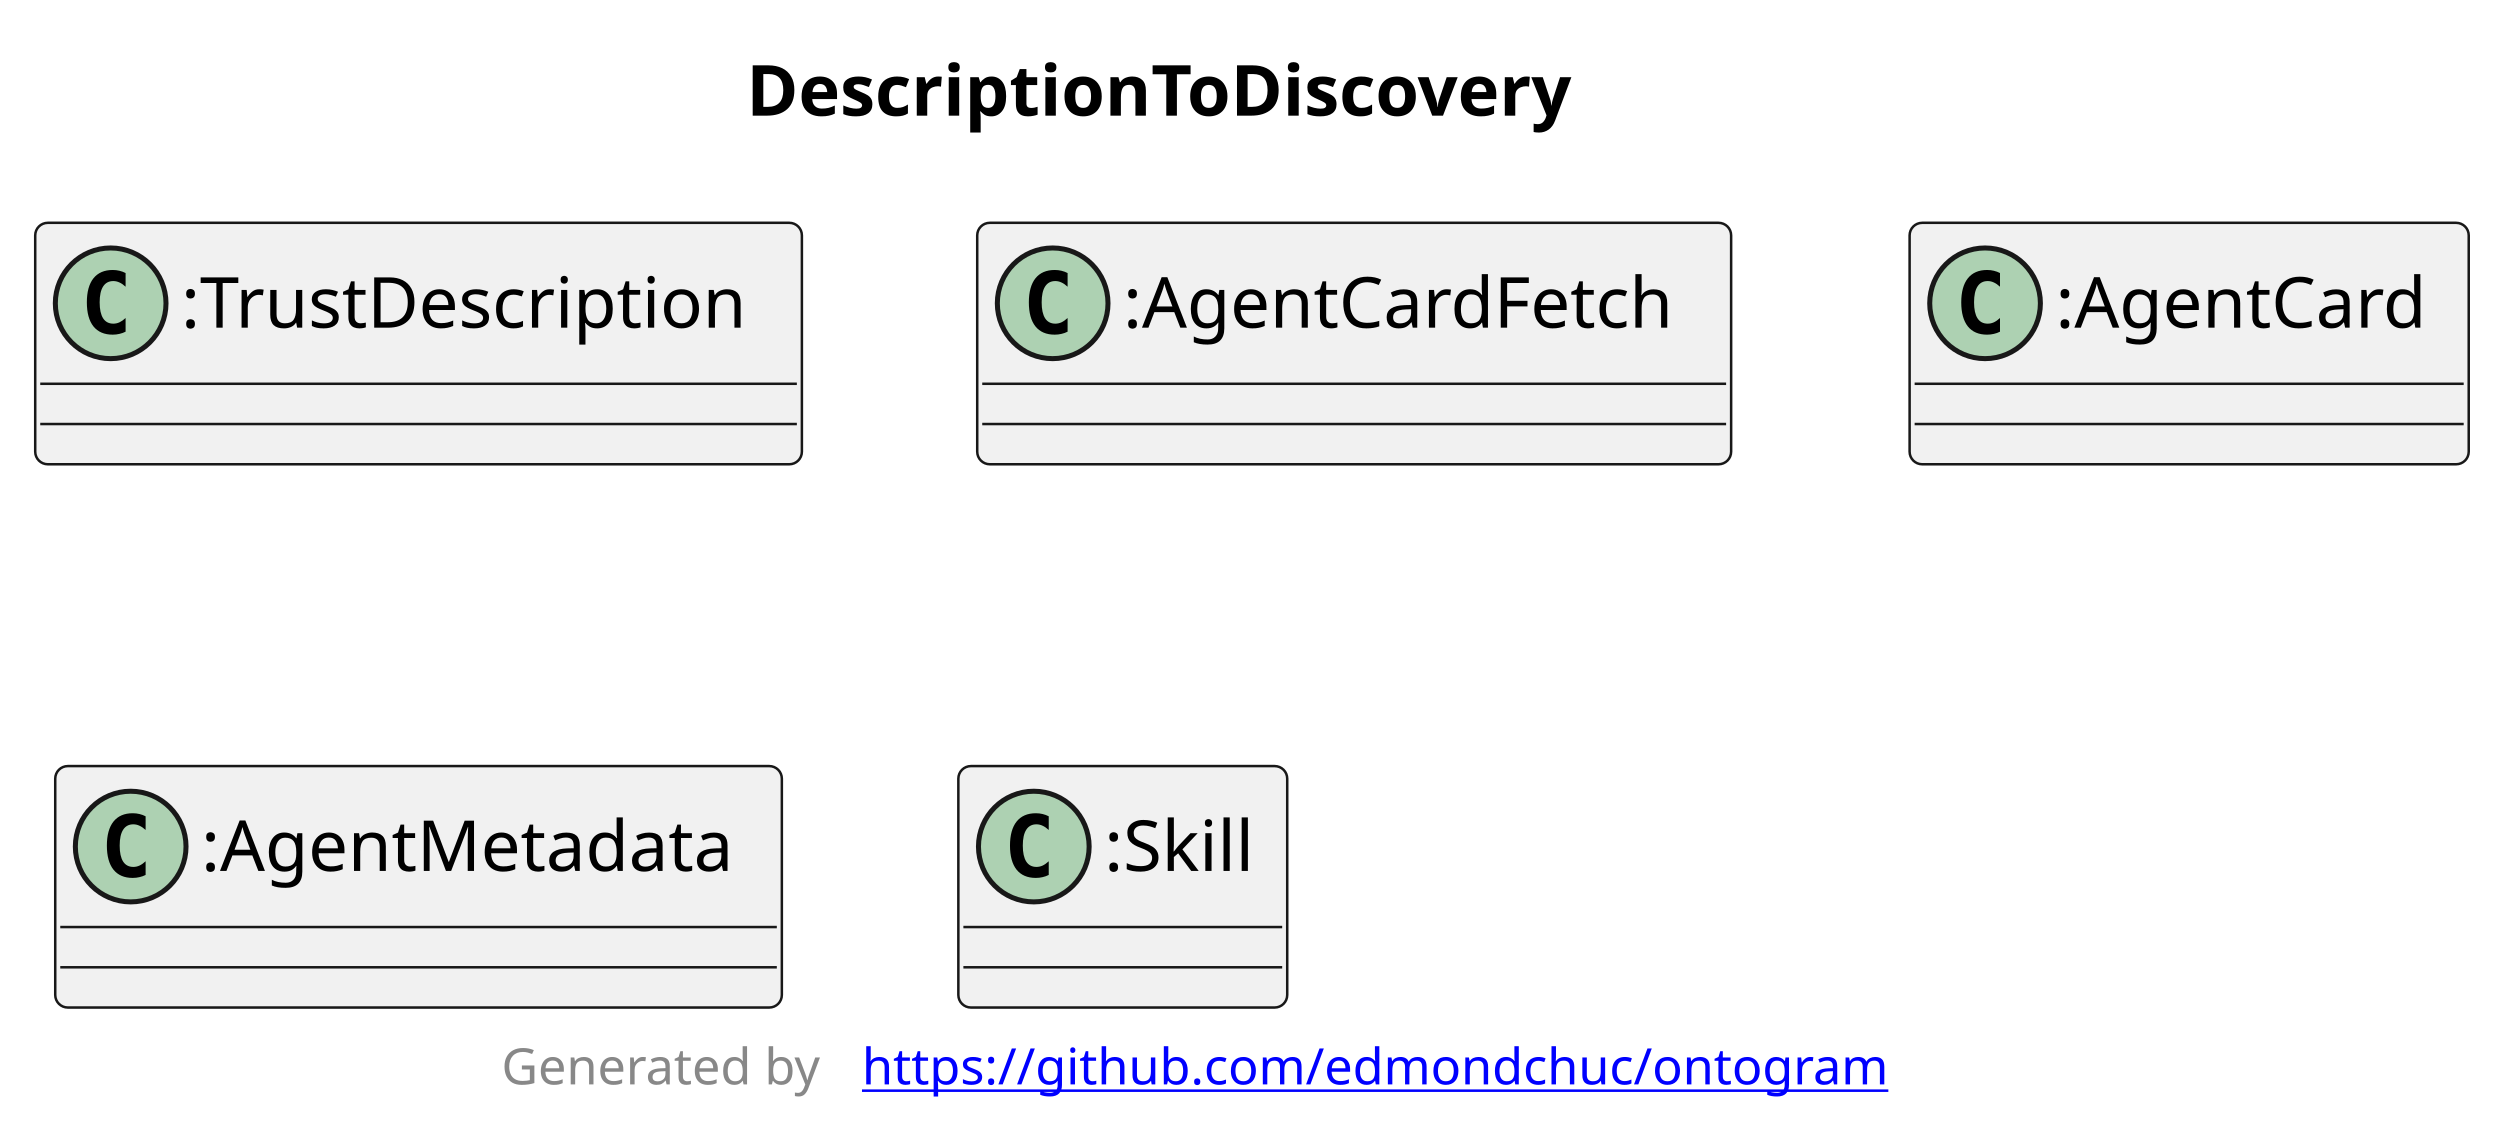
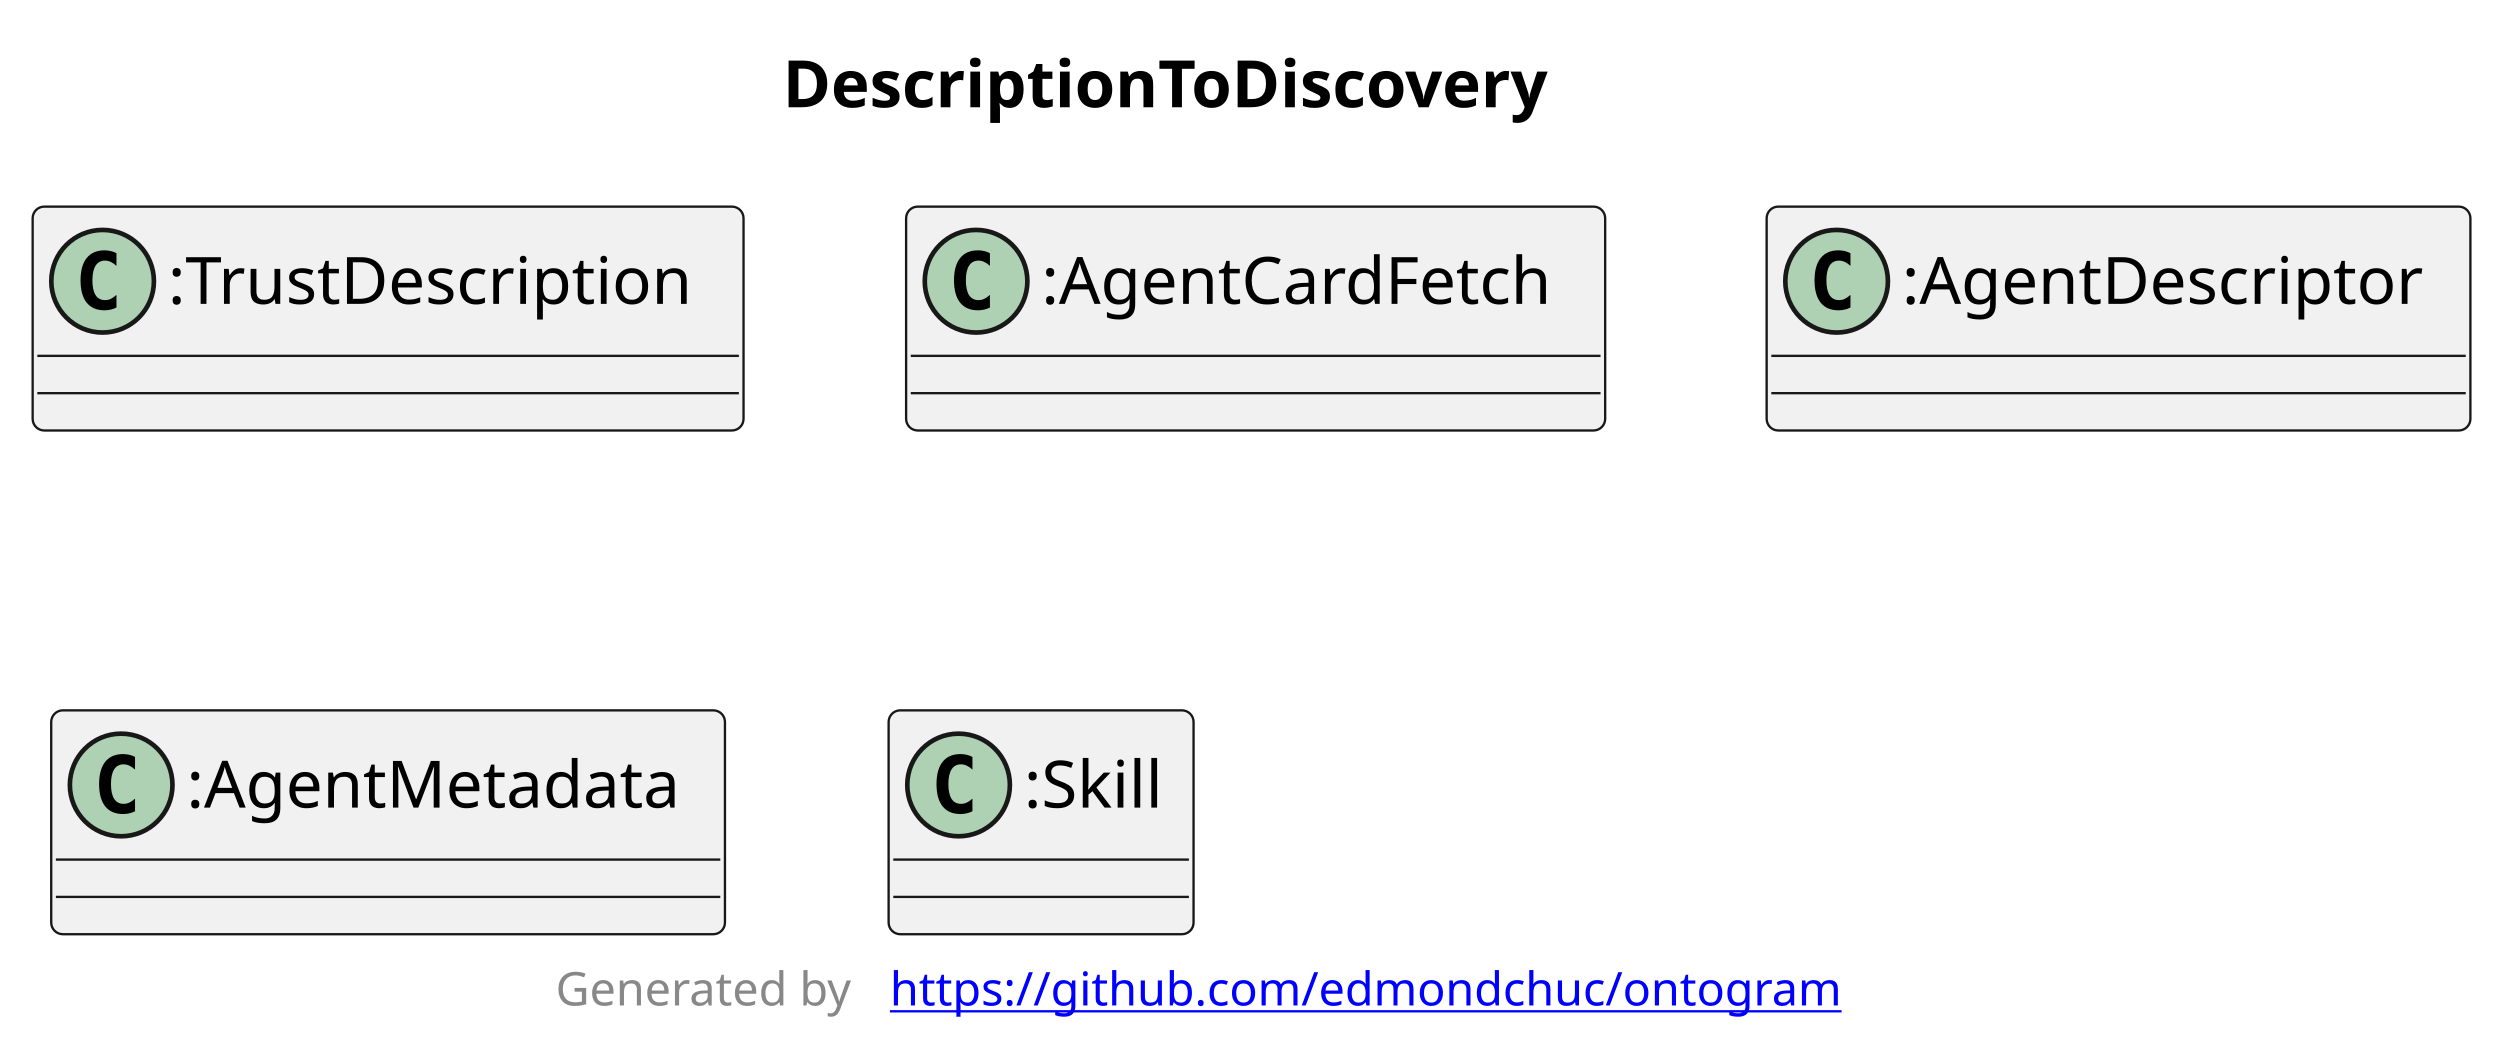
- <svg xmlns="http://www.w3.org/2000/svg" xmlns:xlink="http://www.w3.org/1999/xlink" contentStyleType="text/css" data-diagram-type="CLASS" height="225px" preserveAspectRatio="none" style="width:497px;height:225px;background:#FFFFFF;" version="1.1" viewBox="0 0 497 225" width="497px" zoomAndPan="magnify">
+ <svg xmlns="http://www.w3.org/2000/svg" xmlns:xlink="http://www.w3.org/1999/xlink" contentStyleType="text/css" data-diagram-type="CLASS" height="225px" preserveAspectRatio="none" style="width:536px;height:225px;background:#FFFFFF;" version="1.1" viewBox="0 0 536 225" width="536px" zoomAndPan="magnify">
  <defs />
  <g>
    <g class="title" data-source-line="1">
-       <text fill="#000000" font-family="sans-serif" font-size="14" font-weight="bold" lengthAdjust="spacing" textLength="187.038" x="148.373" y="22.995">DescriptionToDiscovery</text>
+       <text fill="#000000" font-family="sans-serif" font-size="14" font-weight="bold" lengthAdjust="spacing" textLength="187.038" x="167.808" y="22.995">DescriptionToDiscovery</text>
    </g>
    <g class="entity" data-qualified-name=".TrustDescription" data-source-line="2" id="ent0002">
      <a href="https://www.agentictrust.io/ontology/agentictrust#TrustDescription" target="_top" title="https://www.agentictrust.io/ontology/agentictrust#TrustDescription" xlink:actuate="onRequest" xlink:href="https://www.agentictrust.io/ontology/agentictrust#TrustDescription" xlink:show="new" xlink:title="https://www.agentictrust.io/ontology/agentictrust#TrustDescription" xlink:type="simple">
        <rect fill="#F1F1F1" height="48" rx="2.5" ry="2.5" style="stroke:#181818;stroke-width:0.5;" width="152.415" x="7" y="44.297" />
        <ellipse cx="22" cy="60.297" fill="#ADD1B2" rx="11" ry="11" style="stroke:#181818;stroke-width:1;" />
        <path d="M24.969,65.938 Q24.391,66.234 23.75,66.375 Q23.109,66.531 22.406,66.531 Q19.906,66.531 18.578,64.891 Q17.266,63.234 17.266,60.109 Q17.266,56.984 18.578,55.328 Q19.906,53.672 22.406,53.672 Q23.109,53.672 23.75,53.828 Q24.406,53.984 24.969,54.281 L24.969,57 Q24.344,56.422 23.75,56.156 Q23.156,55.875 22.531,55.875 Q21.188,55.875 20.5,56.953 Q19.812,58.016 19.812,60.109 Q19.812,62.203 20.5,63.281 Q21.188,64.344 22.531,64.344 Q23.156,64.344 23.75,64.078 Q24.344,63.797 24.969,63.219 L24.969,65.938 Z " fill="#000000" />
        <text fill="#000000" font-family="sans-serif" font-size="14" lengthAdjust="spacing" textLength="120.415" x="36" y="65.144">:TrustDescription</text>
        <line style="stroke:#181818;stroke-width:0.5;" x1="8" x2="158.415" y1="76.297" y2="76.297" />
        <line style="stroke:#181818;stroke-width:0.5;" x1="8" x2="158.415" y1="84.297" y2="84.297" />
      </a>
    </g>
    <g class="entity" data-qualified-name=".AgentCardFetch" data-source-line="4" id="ent0003">
      <a href="https://www.agentictrust.io/ontology/agentictrust#AgentCardFetch" target="_top" title="https://www.agentictrust.io/ontology/agentictrust#AgentCardFetch" xlink:actuate="onRequest" xlink:href="https://www.agentictrust.io/ontology/agentictrust#AgentCardFetch" xlink:show="new" xlink:title="https://www.agentictrust.io/ontology/agentictrust#AgentCardFetch" xlink:type="simple">
        <rect fill="#F1F1F1" height="48" rx="2.5" ry="2.5" style="stroke:#181818;stroke-width:0.5;" width="149.879" x="194.27" y="44.297" />
        <ellipse cx="209.27" cy="60.297" fill="#ADD1B2" rx="11" ry="11" style="stroke:#181818;stroke-width:1;" />
        <path d="M212.239,65.938 Q211.661,66.234 211.02,66.375 Q210.379,66.531 209.676,66.531 Q207.176,66.531 205.848,64.891 Q204.536,63.234 204.536,60.109 Q204.536,56.984 205.848,55.328 Q207.176,53.672 209.676,53.672 Q210.379,53.672 211.02,53.828 Q211.676,53.984 212.239,54.281 L212.239,57 Q211.614,56.422 211.02,56.156 Q210.426,55.875 209.801,55.875 Q208.458,55.875 207.77,56.953 Q207.083,58.016 207.083,60.109 Q207.083,62.203 207.77,63.281 Q208.458,64.344 209.801,64.344 Q210.426,64.344 211.02,64.078 Q211.614,63.797 212.239,63.219 L212.239,65.938 Z " fill="#000000" />
        <text fill="#000000" font-family="sans-serif" font-size="14" lengthAdjust="spacing" textLength="117.879" x="223.27" y="65.144">:AgentCardFetch</text>
        <line style="stroke:#181818;stroke-width:0.5;" x1="195.27" x2="343.149" y1="76.297" y2="76.297" />
        <line style="stroke:#181818;stroke-width:0.5;" x1="195.27" x2="343.149" y1="84.297" y2="84.297" />
      </a>
    </g>
-     <g class="entity" data-qualified-name=".AgentCard" data-source-line="6" id="ent0004">
-       <a href="https://www.agentictrust.io/ontology/agentictrust#AgentCard" target="_top" title="https://www.agentictrust.io/ontology/agentictrust#AgentCard" xlink:actuate="onRequest" xlink:href="https://www.agentictrust.io/ontology/agentictrust#AgentCard" xlink:show="new" xlink:title="https://www.agentictrust.io/ontology/agentictrust#AgentCard" xlink:type="simple">
-         <rect fill="#F1F1F1" height="48" rx="2.5" ry="2.5" style="stroke:#181818;stroke-width:0.5;" width="111.153" x="379.63" y="44.297" />
-         <ellipse cx="394.63" cy="60.297" fill="#ADD1B2" rx="11" ry="11" style="stroke:#181818;stroke-width:1;" />
-         <path d="M397.599,65.938 Q397.021,66.234 396.38,66.375 Q395.739,66.531 395.036,66.531 Q392.536,66.531 391.208,64.891 Q389.896,63.234 389.896,60.109 Q389.896,56.984 391.208,55.328 Q392.536,53.672 395.036,53.672 Q395.739,53.672 396.38,53.828 Q397.036,53.984 397.599,54.281 L397.599,57 Q396.974,56.422 396.38,56.156 Q395.786,55.875 395.161,55.875 Q393.817,55.875 393.13,56.953 Q392.442,58.016 392.442,60.109 Q392.442,62.203 393.13,63.281 Q393.817,64.344 395.161,64.344 Q395.786,64.344 396.38,64.078 Q396.974,63.797 397.599,63.219 L397.599,65.938 Z " fill="#000000" />
-         <text fill="#000000" font-family="sans-serif" font-size="14" lengthAdjust="spacing" textLength="79.153" x="408.63" y="65.144">:AgentCard</text>
-         <line style="stroke:#181818;stroke-width:0.5;" x1="380.63" x2="489.783" y1="76.297" y2="76.297" />
-         <line style="stroke:#181818;stroke-width:0.5;" x1="380.63" x2="489.783" y1="84.297" y2="84.297" />
+     <g class="entity" data-qualified-name=".AgentDescriptor" data-source-line="6" id="ent0004">
+       <a href="https://www.agentictrust.io/ontology/agentictrust#AgentDescriptor" target="_top" title="https://www.agentictrust.io/ontology/agentictrust#AgentDescriptor" xlink:actuate="onRequest" xlink:href="https://www.agentictrust.io/ontology/agentictrust#AgentDescriptor" xlink:show="new" xlink:title="https://www.agentictrust.io/ontology/agentictrust#AgentDescriptor" xlink:type="simple">
+         <rect fill="#F1F1F1" height="48" rx="2.5" ry="2.5" style="stroke:#181818;stroke-width:0.5;" width="150.884" x="378.77" y="44.297" />
+         <ellipse cx="393.77" cy="60.297" fill="#ADD1B2" rx="11" ry="11" style="stroke:#181818;stroke-width:1;" />
+         <path d="M396.739,65.938 Q396.161,66.234 395.52,66.375 Q394.879,66.531 394.176,66.531 Q391.676,66.531 390.348,64.891 Q389.036,63.234 389.036,60.109 Q389.036,56.984 390.348,55.328 Q391.676,53.672 394.176,53.672 Q394.879,53.672 395.52,53.828 Q396.176,53.984 396.739,54.281 L396.739,57 Q396.114,56.422 395.52,56.156 Q394.926,55.875 394.301,55.875 Q392.957,55.875 392.27,56.953 Q391.582,58.016 391.582,60.109 Q391.582,62.203 392.27,63.281 Q392.957,64.344 394.301,64.344 Q394.926,64.344 395.52,64.078 Q396.114,63.797 396.739,63.219 L396.739,65.938 Z " fill="#000000" />
+         <text fill="#000000" font-family="sans-serif" font-size="14" lengthAdjust="spacing" textLength="118.884" x="407.77" y="65.144">:AgentDescriptor</text>
+         <line style="stroke:#181818;stroke-width:0.5;" x1="379.77" x2="528.654" y1="76.297" y2="76.297" />
+         <line style="stroke:#181818;stroke-width:0.5;" x1="379.77" x2="528.654" y1="84.297" y2="84.297" />
      </a>
    </g>
    <g class="entity" data-qualified-name=".AgentMetadata" data-source-line="8" id="ent0005">
      <a href="https://www.agentictrust.io/ontology/agentictrust#AgentMetadata" target="_top" title="https://www.agentictrust.io/ontology/agentictrust#AgentMetadata" xlink:actuate="onRequest" xlink:href="https://www.agentictrust.io/ontology/agentictrust#AgentMetadata" xlink:show="new" xlink:title="https://www.agentictrust.io/ontology/agentictrust#AgentMetadata" xlink:type="simple">
        <rect fill="#F1F1F1" height="48" rx="2.5" ry="2.5" style="stroke:#181818;stroke-width:0.5;" width="144.451" x="10.98" y="152.297" />
        <ellipse cx="25.98" cy="168.297" fill="#ADD1B2" rx="11" ry="11" style="stroke:#181818;stroke-width:1;" />
        <path d="M28.949,173.938 Q28.371,174.234 27.73,174.375 Q27.089,174.531 26.386,174.531 Q23.886,174.531 22.558,172.891 Q21.246,171.234 21.246,168.109 Q21.246,164.984 22.558,163.328 Q23.886,161.672 26.386,161.672 Q27.089,161.672 27.73,161.828 Q28.386,161.984 28.949,162.281 L28.949,165 Q28.324,164.422 27.73,164.156 Q27.136,163.875 26.511,163.875 Q25.168,163.875 24.48,164.953 Q23.793,166.016 23.793,168.109 Q23.793,170.203 24.48,171.281 Q25.168,172.344 26.511,172.344 Q27.136,172.344 27.73,172.078 Q28.324,171.797 28.949,171.219 L28.949,173.938 Z " fill="#000000" />
        <text fill="#000000" font-family="sans-serif" font-size="14" lengthAdjust="spacing" textLength="112.451" x="39.98" y="173.144">:AgentMetadata</text>
        <line style="stroke:#181818;stroke-width:0.5;" x1="11.98" x2="154.431" y1="184.297" y2="184.297" />
        <line style="stroke:#181818;stroke-width:0.5;" x1="11.98" x2="154.431" y1="192.297" y2="192.297" />
      </a>
    </g>
    <g class="entity" data-qualified-name=".Skill" data-source-line="10" id="ent0006">
      <a href="https://www.agentictrust.io/ontology/agentictrust#Skill" target="_top" title="https://www.agentictrust.io/ontology/agentictrust#Skill" xlink:actuate="onRequest" xlink:href="https://www.agentictrust.io/ontology/agentictrust#Skill" xlink:show="new" xlink:title="https://www.agentictrust.io/ontology/agentictrust#Skill" xlink:type="simple">
        <rect fill="#F1F1F1" height="48" rx="2.5" ry="2.5" style="stroke:#181818;stroke-width:0.5;" width="65.38" x="190.52" y="152.297" />
        <ellipse cx="205.52" cy="168.297" fill="#ADD1B2" rx="11" ry="11" style="stroke:#181818;stroke-width:1;" />
        <path d="M208.489,173.938 Q207.911,174.234 207.27,174.375 Q206.629,174.531 205.926,174.531 Q203.426,174.531 202.098,172.891 Q200.786,171.234 200.786,168.109 Q200.786,164.984 202.098,163.328 Q203.426,161.672 205.926,161.672 Q206.629,161.672 207.27,161.828 Q207.926,161.984 208.489,162.281 L208.489,165 Q207.864,164.422 207.27,164.156 Q206.676,163.875 206.051,163.875 Q204.708,163.875 204.02,164.953 Q203.333,166.016 203.333,168.109 Q203.333,170.203 204.02,171.281 Q204.708,172.344 206.051,172.344 Q206.676,172.344 207.27,172.078 Q207.864,171.797 208.489,171.219 L208.489,173.938 Z " fill="#000000" />
        <text fill="#000000" font-family="sans-serif" font-size="14" lengthAdjust="spacing" textLength="33.38" x="219.52" y="173.144">:Skill</text>
        <line style="stroke:#181818;stroke-width:0.5;" x1="191.52" x2="254.9" y1="184.297" y2="184.297" />
        <line style="stroke:#181818;stroke-width:0.5;" x1="191.52" x2="254.9" y1="192.297" y2="192.297" />
      </a>
    </g>
    <g class="footer" data-source-line="12">
-       <text fill="#888888" font-family="sans-serif" font-size="10" lengthAdjust="spacing" textLength="68.496" x="99.689" y="215.579">Generated by</text>
+       <text fill="#888888" font-family="sans-serif" font-size="10" lengthAdjust="spacing" textLength="68.496" x="119.125" y="215.579">Generated by</text>
      <a href="https://github.com/edmondchuc/ontogram" target="_top" title="https://github.com/edmondchuc/ontogram" xlink:actuate="onRequest" xlink:href="https://github.com/edmondchuc/ontogram" xlink:show="new" xlink:title="https://github.com/edmondchuc/ontogram" xlink:type="simple">
-         <text fill="#0000FF" font-family="sans-serif" font-size="10" lengthAdjust="spacing" text-decoration="underline" textLength="212.73" x="171.364" y="215.579">https://github.com/edmondchuc/ontogram</text>
+         <text fill="#0000FF" font-family="sans-serif" font-size="10" lengthAdjust="spacing" text-decoration="underline" textLength="212.73" x="190.8" y="215.579">https://github.com/edmondchuc/ontogram</text>
      </a>
    </g>
  </g>
</svg>
